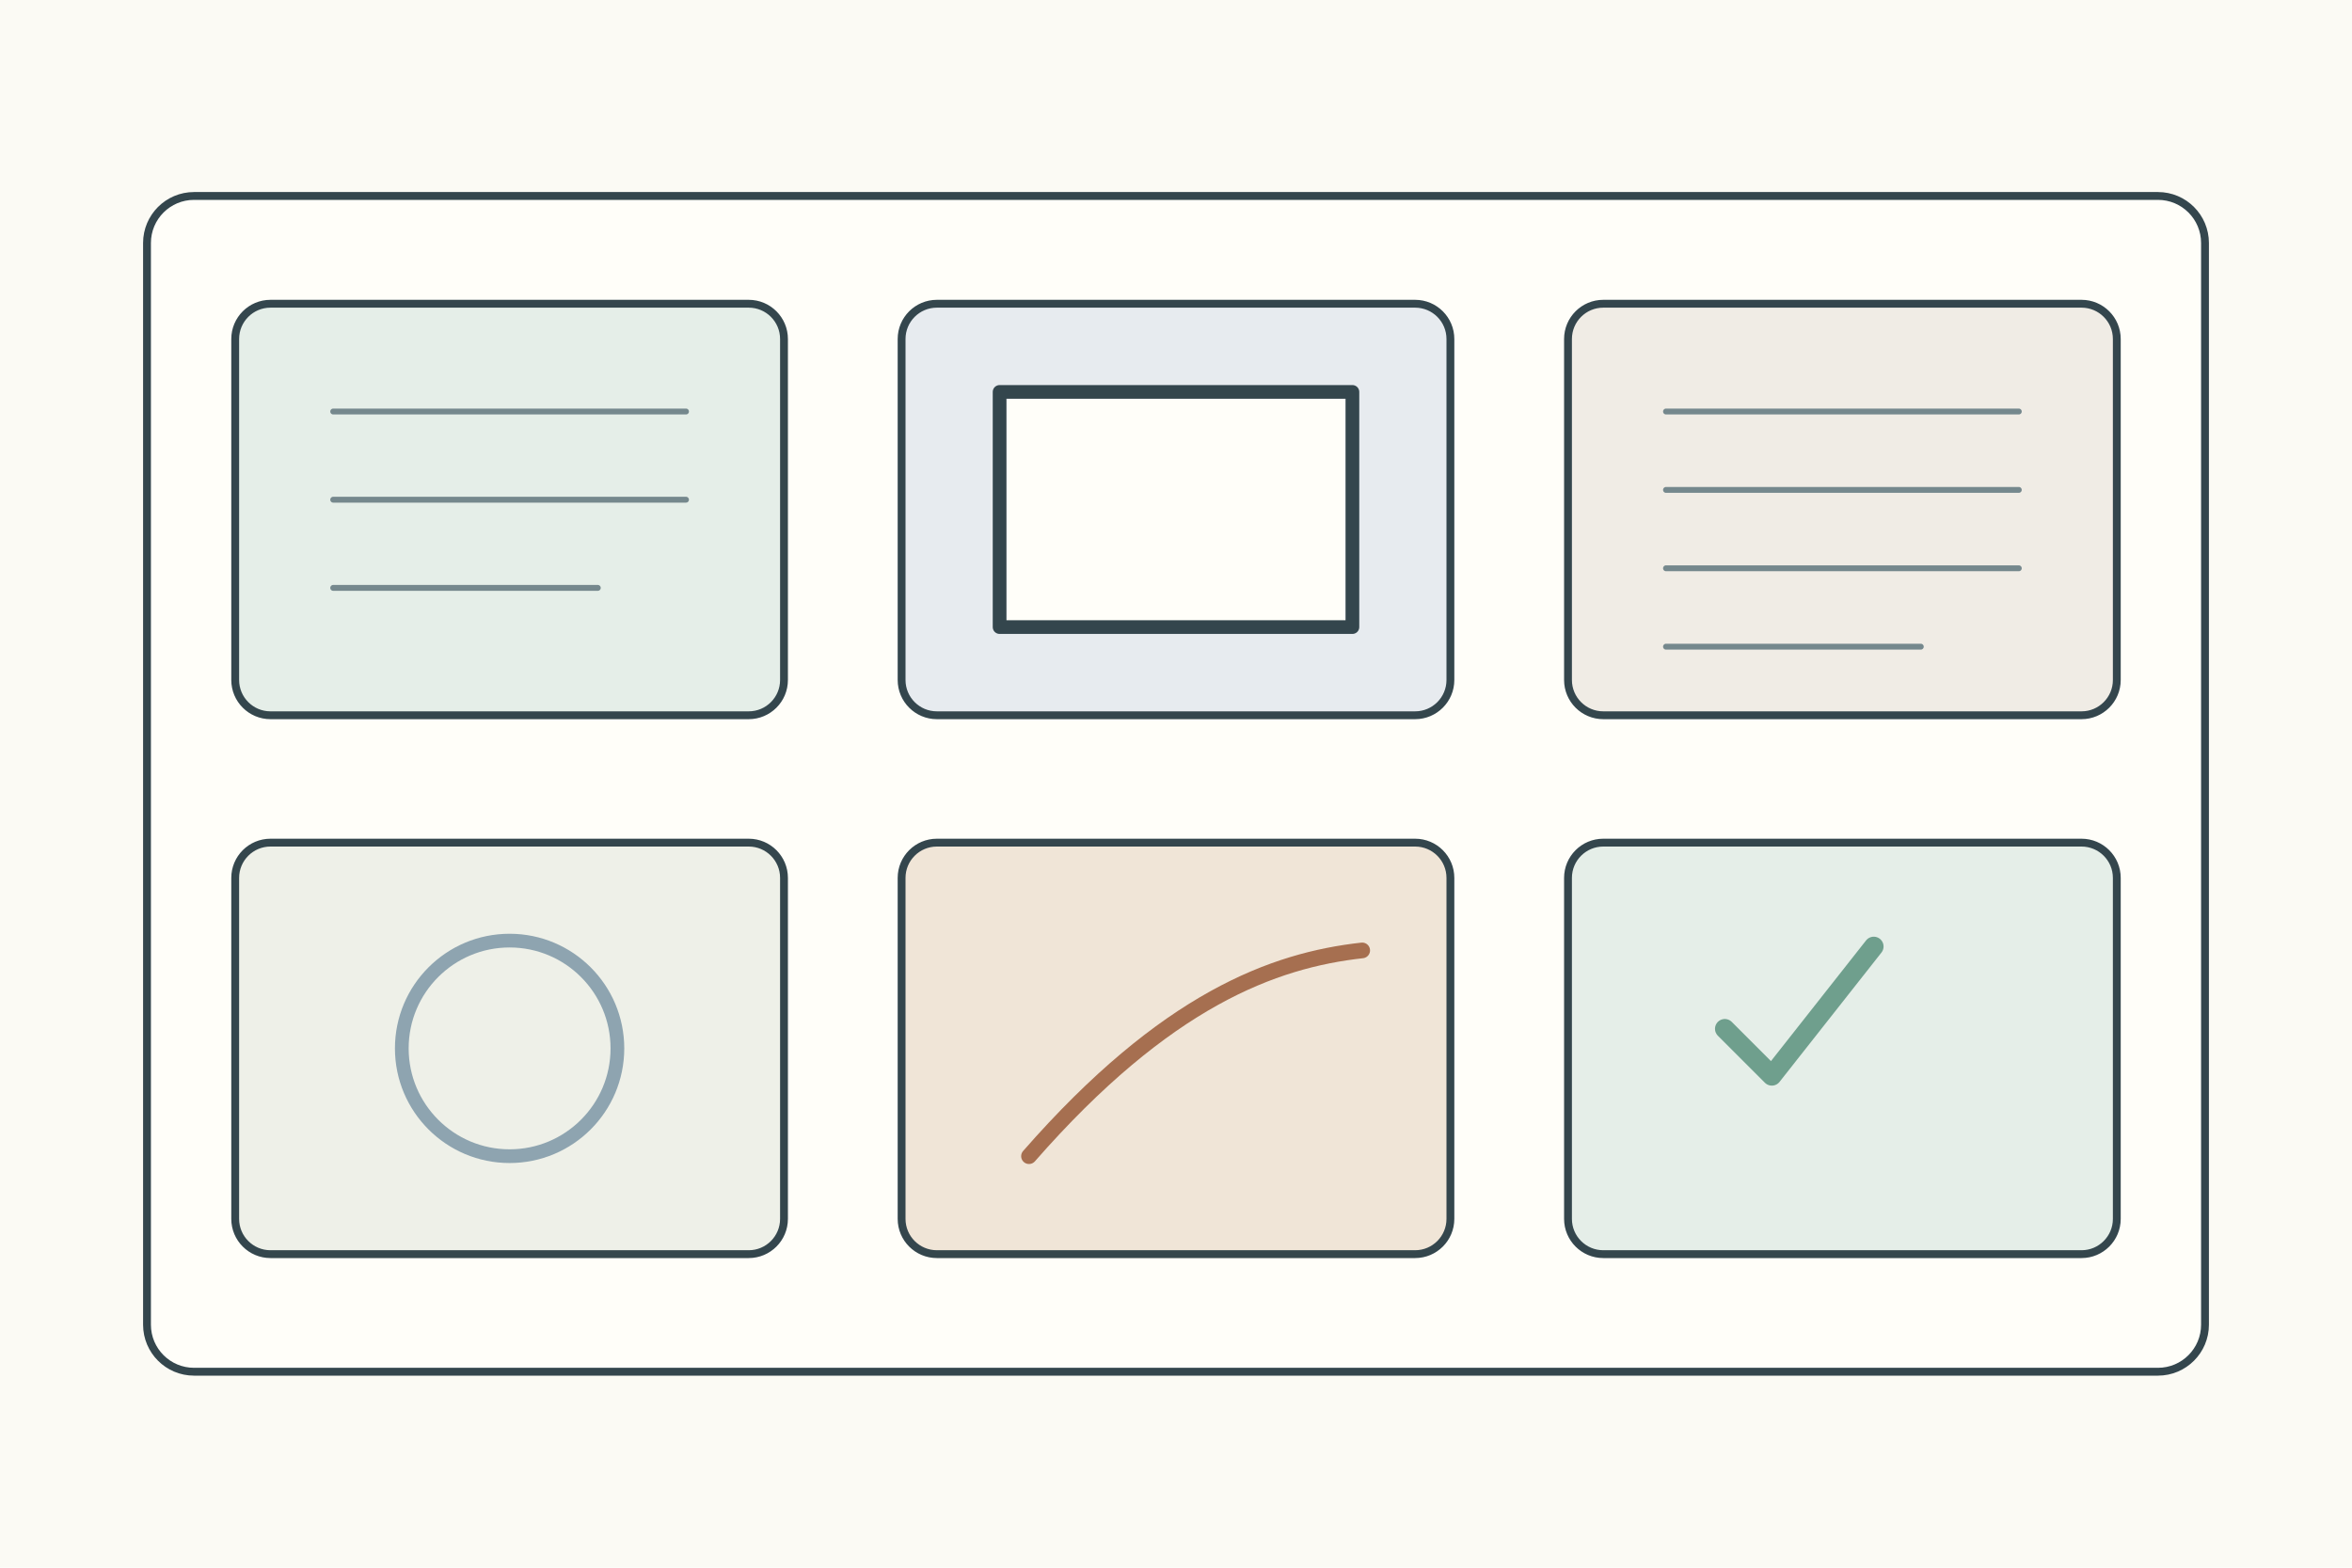
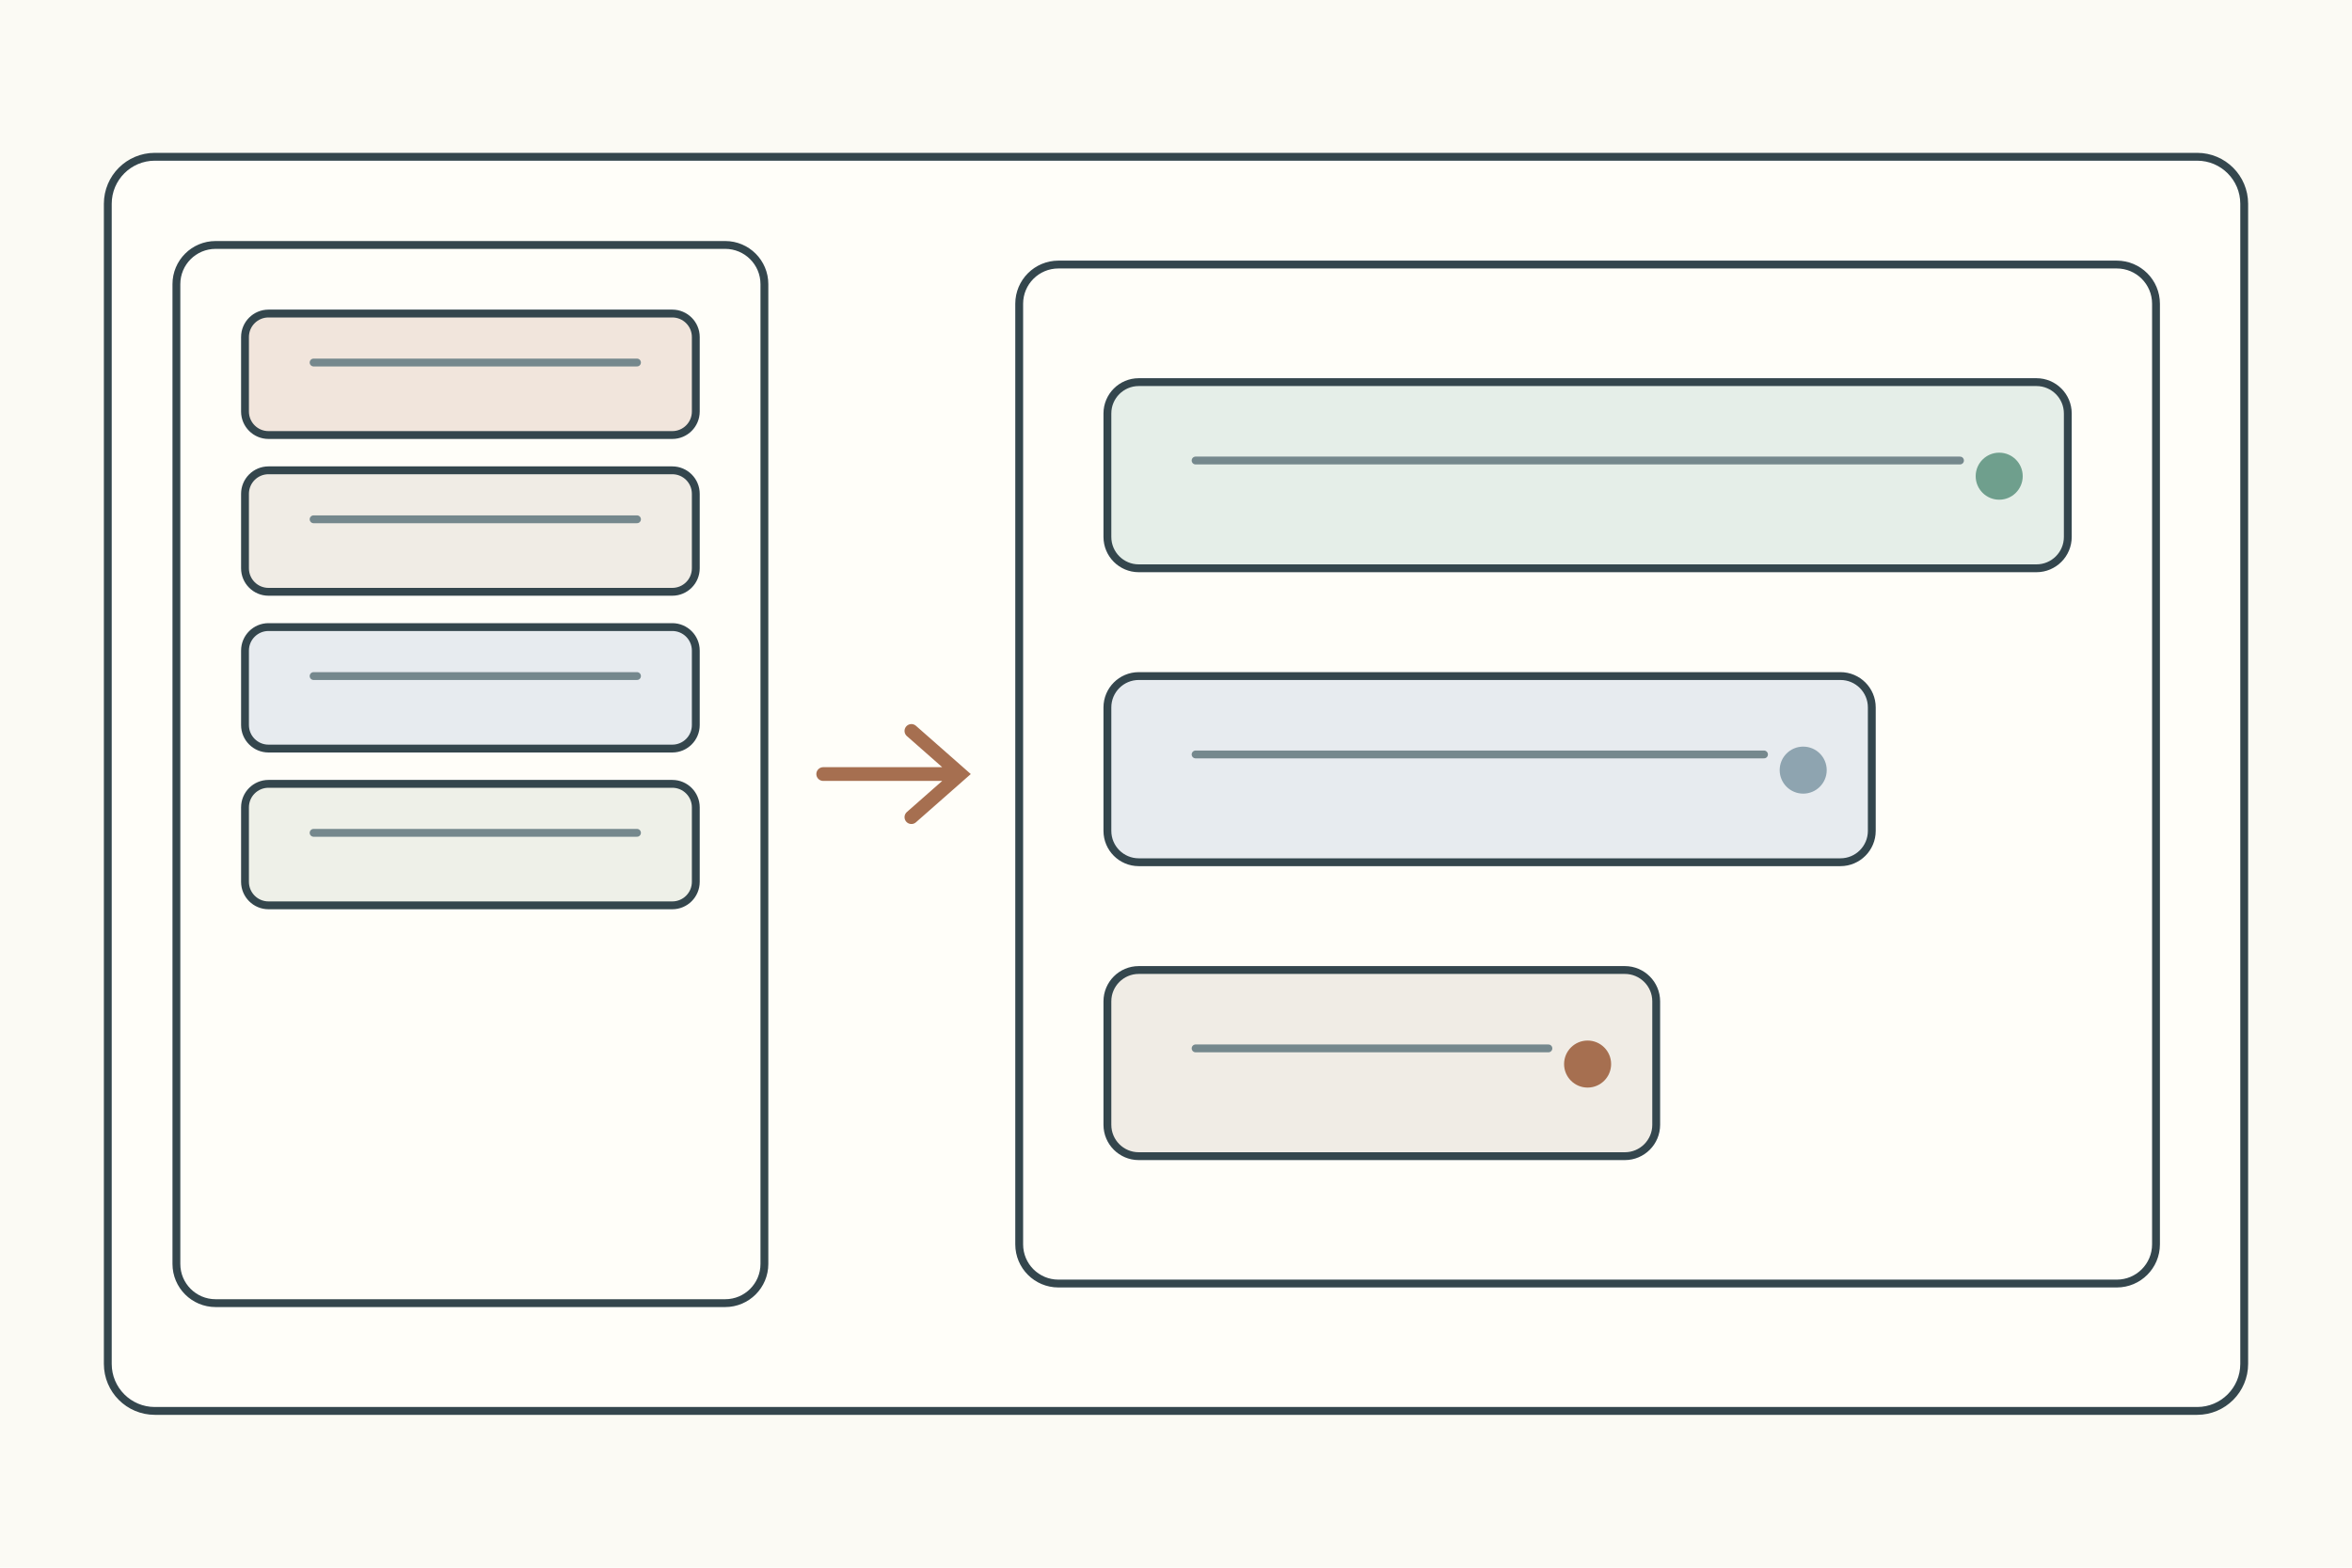
<svg xmlns="http://www.w3.org/2000/svg" width="1200" height="800">
  <rect width="1200" height="800" fill="#fbfaf4" />
-   <g stroke="#34464d" stroke-width="4" fill="none" stroke-linecap="round" stroke-linejoin="round">
-     <g transform="translate(75 100)">
-       <rect width="1050" height="600" rx="24" fill="#fffef9" />
-       <g transform="translate(45 55)">
-         <rect width="280" height="210" rx="18" fill="#e5eee8" />
-         <path d="M50 55h180M50 100h180M50 145h135" stroke="#75888d" stroke-width="3" />
+   <g stroke="#34464d" stroke-width="4" fill="none" stroke-linecap="round">
+     <rect x="55" y="80" width="1090" height="640" rx="24" fill="#fffef9" />
+     <g transform="translate(90 125)">
+       <g>
+         <rect width="300" height="540" rx="20" fill="#fffef9" />
+         <rect x="35" y="35" width="230" height="62" rx="12" fill="#f1e5dc" />
+         <rect x="35" y="115" width="230" height="62" rx="12" fill="#f0ece5" />
+         <rect x="35" y="195" width="230" height="62" rx="12" fill="#e7ebef" />
+         <rect x="35" y="275" width="230" height="62" rx="12" fill="#eef0e8" />
+         <path d="M70 60h165M70 140h165M70 220h165M70 300h165" stroke="#75888d" />
      </g>
-       <g transform="translate(385 55)">
-         <rect width="280" height="210" rx="18" fill="#e7ebef" />
-         <rect x="50" y="45" width="180" height="120" fill="#fffef9" stroke-width="7" />
-       </g>
-       <g transform="translate(725 55)">
-         <rect width="280" height="210" rx="18" fill="#f0ece5" />
-         <path d="M50 55h180M50 95h180M50 135h180M50 175h130" stroke="#75888d" stroke-width="3" />
-       </g>
-       <g transform="translate(45 330)">
-         <rect width="280" height="210" rx="18" fill="#eef0e8" />
-         <circle cx="140" cy="105" r="55" fill="none" stroke="#8ea4b0" stroke-width="7" />
-       </g>
-       <g transform="translate(385 330)">
-         <rect width="280" height="210" rx="18" fill="#f0e5d7" />
-         <path d="M65 160c70-80 125-100 170-105" stroke="#a66f50" stroke-width="8" />
-       </g>
-       <g transform="translate(725 330)">
-         <rect width="280" height="210" rx="18" fill="#e5eee8" />
-         <path d="M80 95l24 24 52-66" stroke="#6f9f8d" stroke-width="10" />
+       <path d="M330 270h70m-25-22 25 22-25 22" stroke="#a66f50" stroke-width="7" />
+       <g transform="translate(430 10)">
+         <rect width="580" height="520" rx="20" fill="#fffef9" />
+         <rect x="45" y="60" width="490" height="95" rx="16" fill="#e5eee8" />
+         <rect x="45" y="210" width="390" height="95" rx="16" fill="#e7ebef" />
+         <rect x="45" y="360" width="280" height="95" rx="16" fill="#f0ece5" />
+         <path d="M90 100h390M90 250h290M90 400h180" stroke="#75888d" stroke-width="4" />
+         <circle cx="500" cy="108" r="12" fill="#6f9f8d" stroke="none" />
+         <circle cx="400" cy="258" r="12" fill="#8ea4b0" stroke="none" />
+         <circle cx="290" cy="408" r="12" fill="#a66f50" stroke="none" />
      </g>
    </g>
  </g>
</svg>
